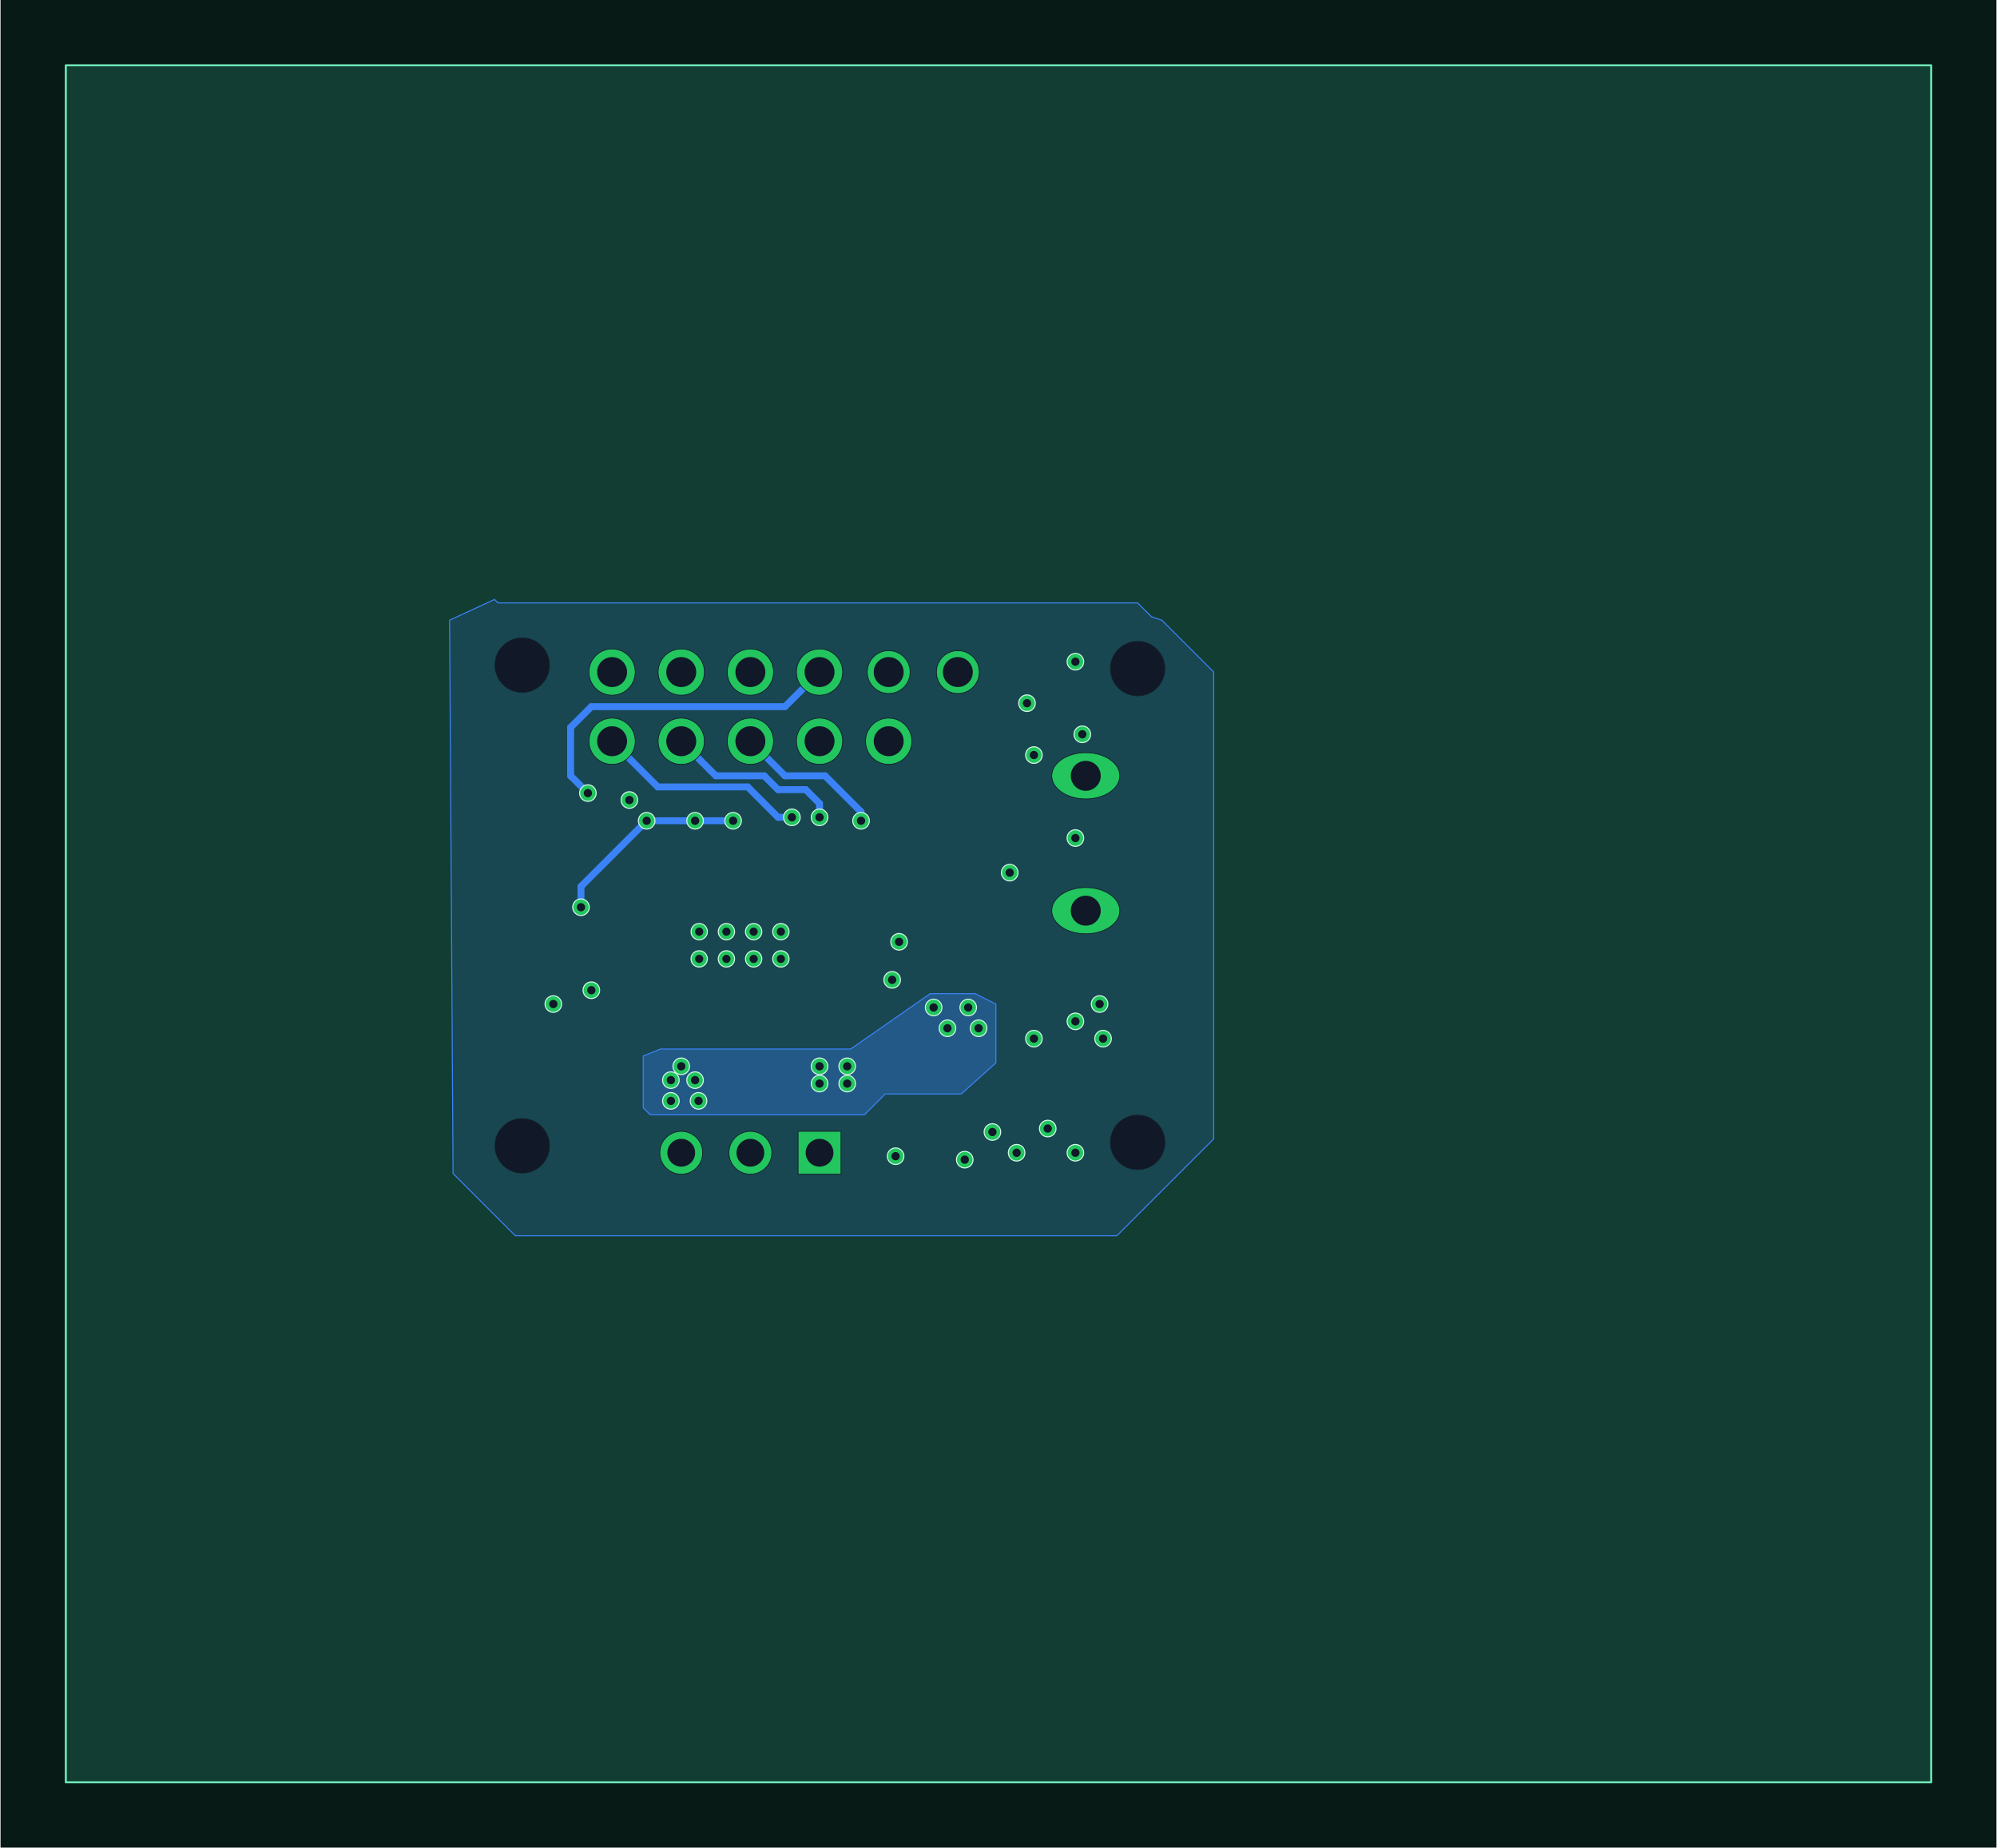
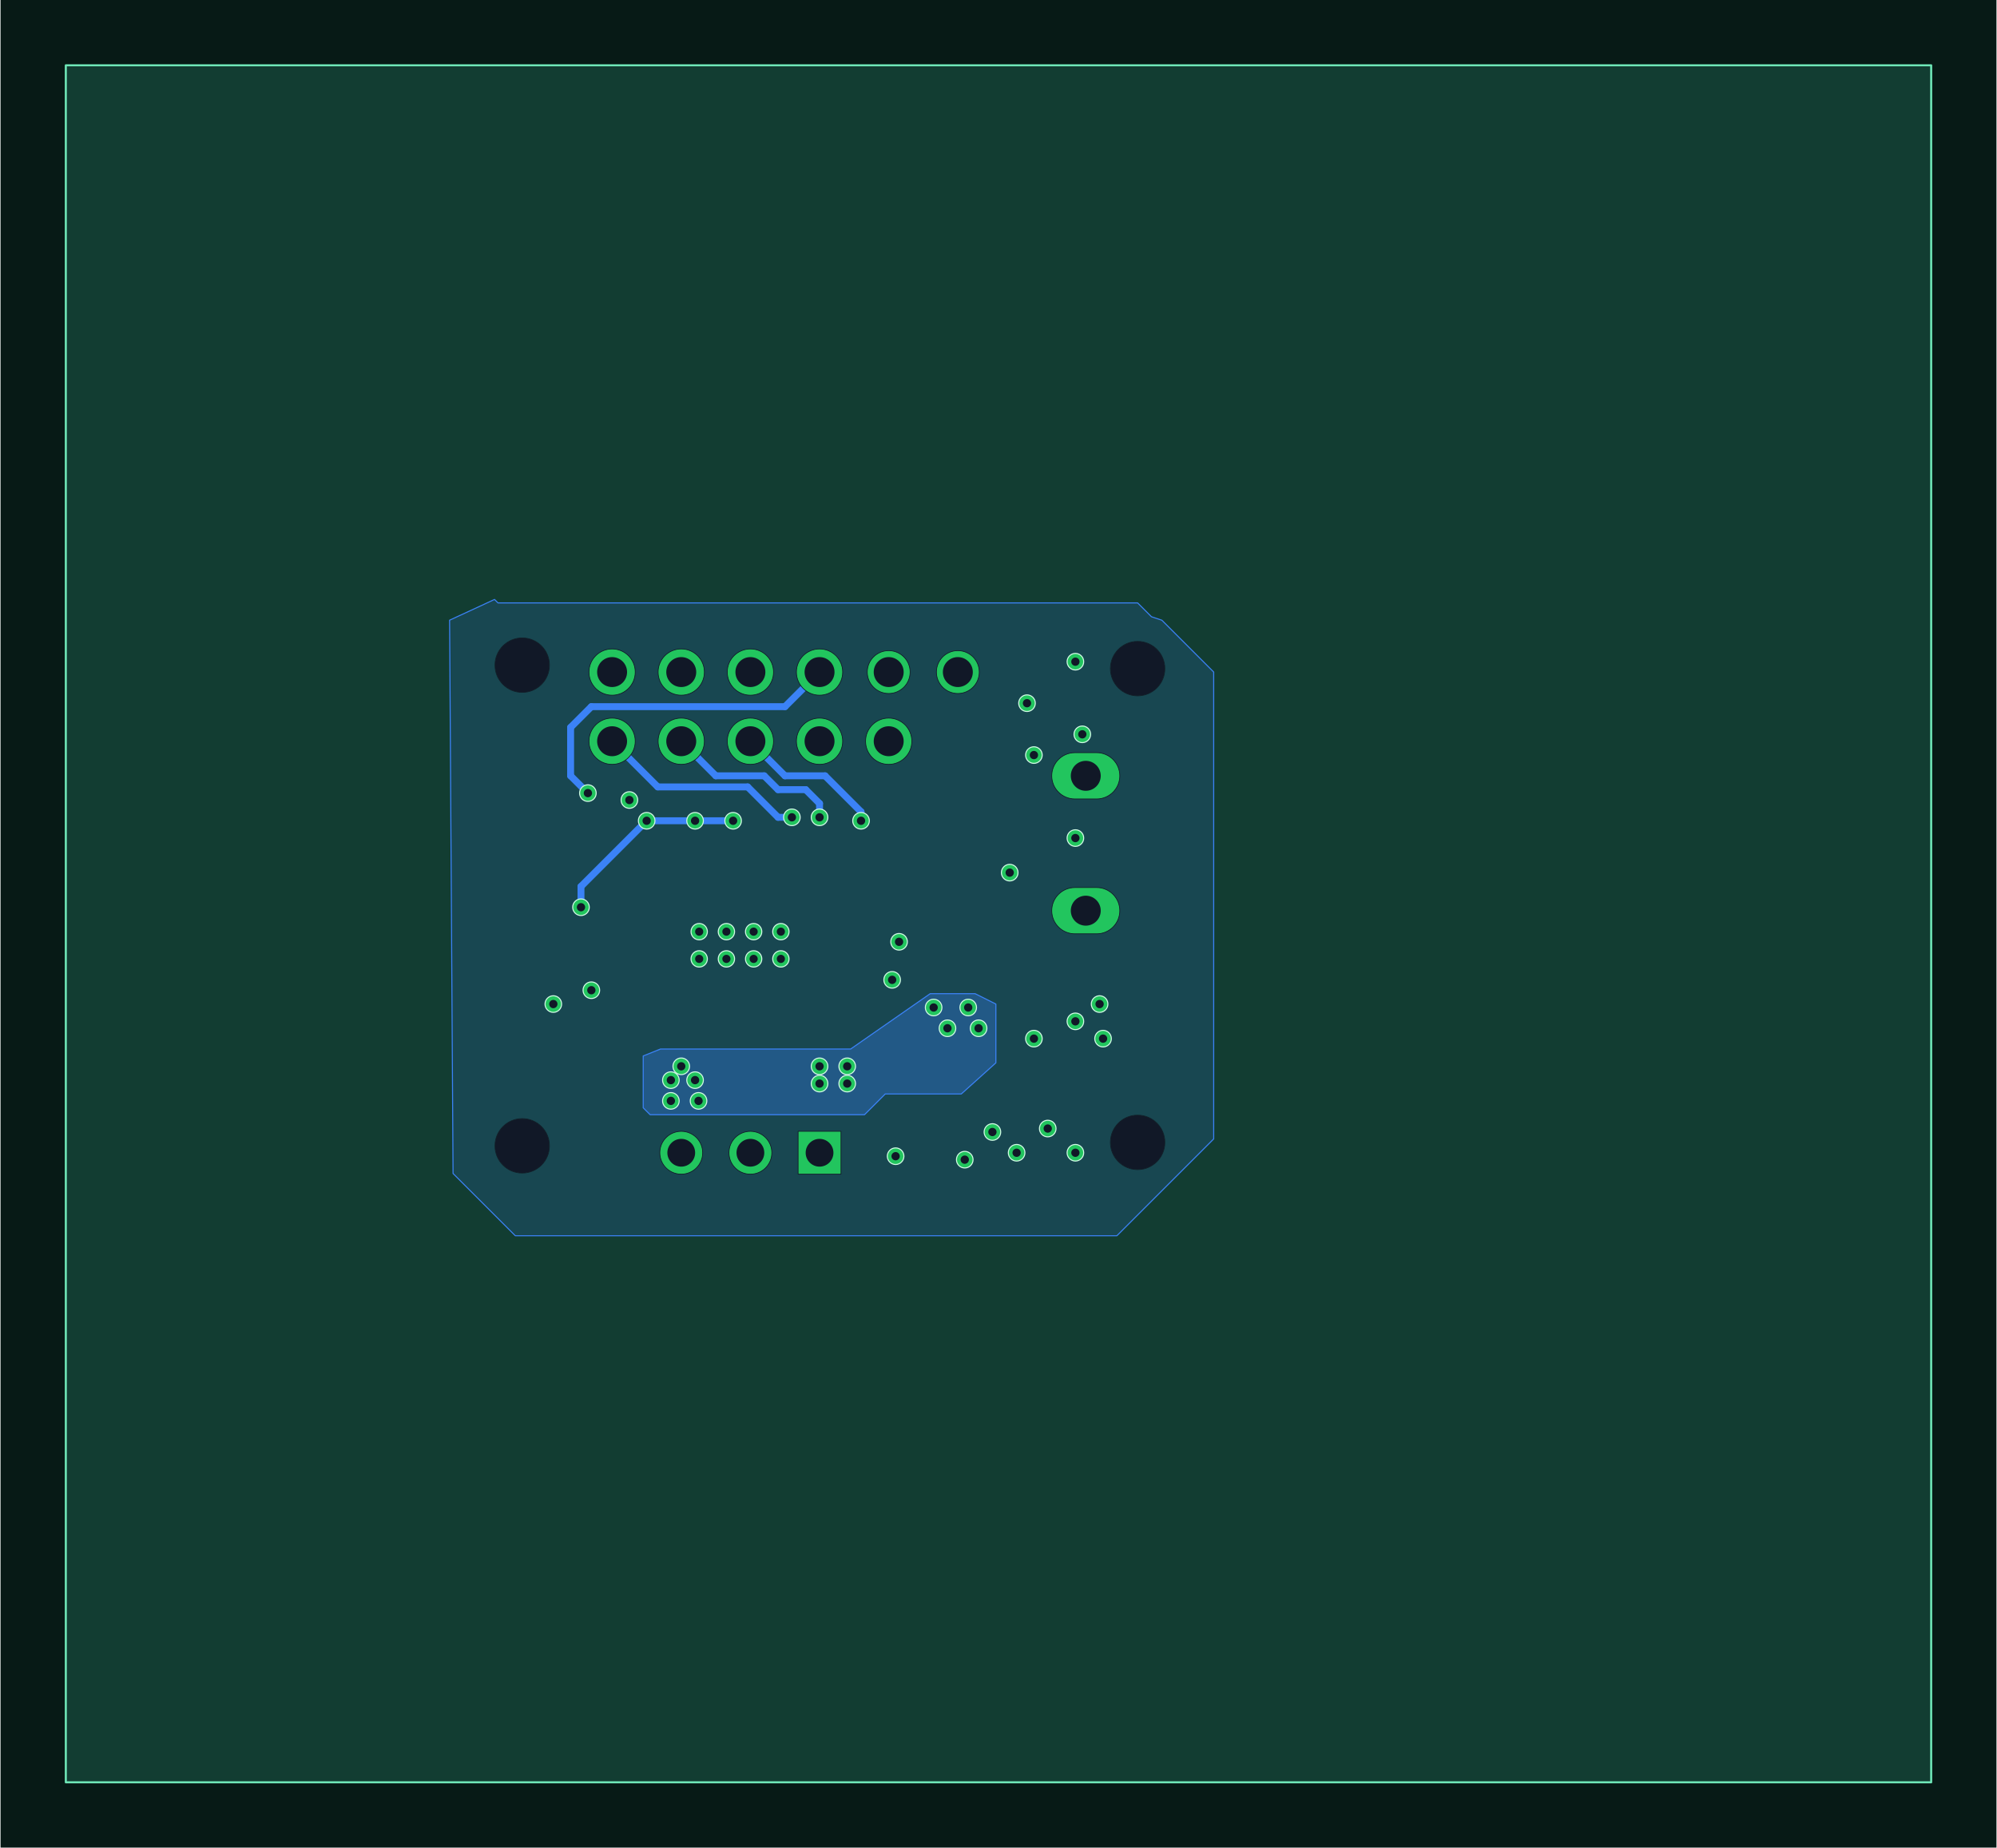
<svg xmlns="http://www.w3.org/2000/svg" width="1000" height="925" viewBox="0 0 2886.415 2671.369" role="img" aria-label="SimpleFOC Mini — bottom copper" class="altium-pcb" data-renderer="altiumts">
  <rect width="100%" height="100%" fill="#071a16" />
  <g stroke-linecap="round" stroke-linejoin="round">
    <polygon data-record="BoardOutline" points="2791.999,2576.953 94.415,2576.953 94.415,94.415 2791.999,94.415 2791.999,2576.953" fill="#123d32" stroke="#6ee7b7" stroke-width="3" />
    <polygon data-record="Polygon" data-layer="BOTTOM" points="1624.415,1776.715 1614.415,1786.715 744.415,1786.715 654.415,1696.715 649.415,896.715 714.415,866.715 719.415,871.715 1644.415,871.715 1664.415,891.715 1679.415,896.715 1754.415,971.715 1754.415,1646.715 1624.415,1776.715" fill="#3b82f6" fill-opacity="0.16" stroke="#3b82f6" stroke-width="1.5" />
    <path data-record="Region" data-layer="BOTTOM" d="M 954.415 1516.715 L 929.415 1526.715 L 929.415 1571.715 L 929.415 1601.715 L 939.415 1611.715 L 969.415 1611.715 L 1249.415 1611.715 L 1279.415 1581.715 L 1389.415 1581.715 L 1439.415 1536.715 L 1439.415 1451.715 L 1409.415 1436.715 L 1344.415 1436.715 L 1229.415 1516.715 L 984.415 1516.715 L 954.415 1516.715 Z" fill="#3b82f6" fill-opacity="0.32" fill-rule="evenodd" stroke="#3b82f6" stroke-width="1.5" />
    <line data-record="Track" data-layer="BOTTOM" x1="1004.415" y1="1186.715" x2="939.415" y2="1186.715" stroke="#3b82f6" stroke-width="10" />
    <line data-record="Track" data-layer="BOTTOM" x1="939.415" y1="1186.715" x2="934.415" y2="1186.715" stroke="#3b82f6" stroke-width="10" />
    <line data-record="Track" data-layer="BOTTOM" x1="934.415" y1="1186.715" x2="839.415" y2="1281.715" stroke="#3b82f6" stroke-width="10" />
    <line data-record="Track" data-layer="BOTTOM" x1="839.415" y1="1281.715" x2="839.415" y2="1311.715" stroke="#3b82f6" stroke-width="10" />
    <line data-record="Track" data-layer="BOTTOM" x1="1004.415" y1="1186.715" x2="1059.415" y2="1186.715" stroke="#3b82f6" stroke-width="10" />
    <line data-record="Track" data-layer="BOTTOM" x1="1184.415" y1="971.715" x2="1134.415" y2="1021.715" stroke="#3b82f6" stroke-width="10" />
    <line data-record="Track" data-layer="BOTTOM" x1="1134.415" y1="1021.715" x2="854.415" y2="1021.715" stroke="#3b82f6" stroke-width="10" />
    <line data-record="Track" data-layer="BOTTOM" x1="854.415" y1="1021.715" x2="824.415" y2="1051.715" stroke="#3b82f6" stroke-width="10" />
    <line data-record="Track" data-layer="BOTTOM" x1="824.415" y1="1051.715" x2="824.415" y2="1121.715" stroke="#3b82f6" stroke-width="10" />
    <line data-record="Track" data-layer="BOTTOM" x1="824.415" y1="1121.715" x2="849.415" y2="1146.715" stroke="#3b82f6" stroke-width="10" />
    <line data-record="Track" data-layer="BOTTOM" x1="984.415" y1="1071.715" x2="1034.415" y2="1121.715" stroke="#3b82f6" stroke-width="10" />
    <line data-record="Track" data-layer="BOTTOM" x1="1034.415" y1="1121.715" x2="1104.415" y2="1121.715" stroke="#3b82f6" stroke-width="10" />
    <line data-record="Track" data-layer="BOTTOM" x1="1104.415" y1="1121.715" x2="1124.415" y2="1141.715" stroke="#3b82f6" stroke-width="10" />
    <line data-record="Track" data-layer="BOTTOM" x1="1124.415" y1="1141.715" x2="1164.415" y2="1141.715" stroke="#3b82f6" stroke-width="10" />
    <line data-record="Track" data-layer="BOTTOM" x1="1164.415" y1="1141.715" x2="1184.415" y2="1161.715" stroke="#3b82f6" stroke-width="10" />
    <line data-record="Track" data-layer="BOTTOM" x1="1184.415" y1="1161.715" x2="1184.415" y2="1181.715" stroke="#3b82f6" stroke-width="10" />
    <line data-record="Track" data-layer="BOTTOM" x1="1144.415" y1="1181.715" x2="1124.415" y2="1181.715" stroke="#3b82f6" stroke-width="10" />
    <line data-record="Track" data-layer="BOTTOM" x1="1124.415" y1="1181.715" x2="1080.465" y2="1137.765" stroke="#3b82f6" stroke-width="10" />
    <line data-record="Track" data-layer="BOTTOM" x1="1080.465" y1="1137.765" x2="950.465" y2="1137.765" stroke="#3b82f6" stroke-width="10" />
    <line data-record="Track" data-layer="BOTTOM" x1="950.465" y1="1137.765" x2="884.415" y2="1071.715" stroke="#3b82f6" stroke-width="10" />
    <line data-record="Track" data-layer="BOTTOM" x1="1084.415" y1="1071.715" x2="1134.415" y2="1121.715" stroke="#3b82f6" stroke-width="10" />
    <line data-record="Track" data-layer="BOTTOM" x1="1134.415" y1="1121.715" x2="1192.413" y2="1121.715" stroke="#3b82f6" stroke-width="10" />
    <line data-record="Track" data-layer="BOTTOM" x1="1192.413" y1="1121.715" x2="1244.415" y2="1173.717" stroke="#3b82f6" stroke-width="10" />
    <line data-record="Track" data-layer="BOTTOM" x1="1244.415" y1="1173.717" x2="1244.415" y2="1186.715" stroke="#3b82f6" stroke-width="10" />
    <g data-record="Pad" data-layer="MULTILAYER">
-       <ellipse cx="884.415" cy="1071.715" rx="33.465" ry="33.465" fill="#22c55e" stroke="#111827" stroke-width="1" transform="rotate(-180 884.4154 1071.715)" />
+       <circle cx="884.415" cy="1071.715" r="33.465" fill="#22c55e" stroke="#111827" stroke-width="1" transform="rotate(-180 884.4154 1071.715)" />
      <circle cx="884.415" cy="1071.715" r="21.654" fill="#111827" />
    </g>
    <g data-record="Pad" data-layer="MULTILAYER">
-       <ellipse cx="884.415" cy="971.715" rx="33.465" ry="33.465" fill="#22c55e" stroke="#111827" stroke-width="1" transform="rotate(-180 884.4154 971.7154)" />
+       <circle cx="884.415" cy="971.715" r="33.465" fill="#22c55e" stroke="#111827" stroke-width="1" transform="rotate(-180 884.4154 971.7154)" />
      <circle cx="884.415" cy="971.715" r="21.654" fill="#111827" />
    </g>
    <g data-record="Pad" data-layer="MULTILAYER">
-       <ellipse cx="984.415" cy="1071.715" rx="33.465" ry="33.465" fill="#22c55e" stroke="#111827" stroke-width="1" transform="rotate(-180 984.4154 1071.715)" />
+       <circle cx="984.415" cy="1071.715" r="33.465" fill="#22c55e" stroke="#111827" stroke-width="1" transform="rotate(-180 984.4154 1071.715)" />
      <circle cx="984.415" cy="1071.715" r="21.654" fill="#111827" />
    </g>
    <g data-record="Pad" data-layer="MULTILAYER">
-       <ellipse cx="984.415" cy="971.715" rx="33.465" ry="33.465" fill="#22c55e" stroke="#111827" stroke-width="1" transform="rotate(-180 984.4154 971.7154)" />
+       <circle cx="984.415" cy="971.715" r="33.465" fill="#22c55e" stroke="#111827" stroke-width="1" transform="rotate(-180 984.4154 971.7154)" />
      <circle cx="984.415" cy="971.715" r="21.654" fill="#111827" />
    </g>
    <g data-record="Pad" data-layer="MULTILAYER">
-       <ellipse cx="1084.415" cy="1071.715" rx="33.465" ry="33.465" fill="#22c55e" stroke="#111827" stroke-width="1" transform="rotate(-180 1084.415 1071.715)" />
+       <circle cx="1084.415" cy="1071.715" r="33.465" fill="#22c55e" stroke="#111827" stroke-width="1" transform="rotate(-180 1084.415 1071.715)" />
      <circle cx="1084.415" cy="1071.715" r="21.654" fill="#111827" />
    </g>
    <g data-record="Pad" data-layer="MULTILAYER">
-       <ellipse cx="1084.415" cy="971.715" rx="33.465" ry="33.465" fill="#22c55e" stroke="#111827" stroke-width="1" transform="rotate(-180 1084.415 971.7154)" />
+       <circle cx="1084.415" cy="971.715" r="33.465" fill="#22c55e" stroke="#111827" stroke-width="1" transform="rotate(-180 1084.415 971.7154)" />
      <circle cx="1084.415" cy="971.715" r="21.654" fill="#111827" />
    </g>
    <g data-record="Pad" data-layer="MULTILAYER">
-       <ellipse cx="1184.415" cy="1071.715" rx="33.465" ry="33.465" fill="#22c55e" stroke="#111827" stroke-width="1" transform="rotate(-180 1184.415 1071.715)" />
+       <circle cx="1184.415" cy="1071.715" r="33.465" fill="#22c55e" stroke="#111827" stroke-width="1" transform="rotate(-180 1184.415 1071.715)" />
      <circle cx="1184.415" cy="1071.715" r="21.654" fill="#111827" />
    </g>
    <g data-record="Pad" data-layer="MULTILAYER">
-       <ellipse cx="1184.415" cy="971.715" rx="33.465" ry="33.465" fill="#22c55e" stroke="#111827" stroke-width="1" transform="rotate(-180 1184.415 971.7154)" />
+       <circle cx="1184.415" cy="971.715" r="33.465" fill="#22c55e" stroke="#111827" stroke-width="1" transform="rotate(-180 1184.415 971.7154)" />
      <circle cx="1184.415" cy="971.715" r="21.654" fill="#111827" />
    </g>
    <g data-record="Pad" data-layer="MULTILAYER">
-       <ellipse cx="1284.415" cy="1071.715" rx="33.465" ry="33.465" fill="#22c55e" stroke="#111827" stroke-width="1" transform="rotate(-180 1284.415 1071.715)" />
+       <circle cx="1284.415" cy="1071.715" r="33.465" fill="#22c55e" stroke="#111827" stroke-width="1" transform="rotate(-180 1284.415 1071.715)" />
      <circle cx="1284.415" cy="1071.715" r="21.654" fill="#111827" />
    </g>
    <g data-record="Pad" data-layer="MULTILAYER">
-       <ellipse cx="1284.415" cy="971.715" rx="31" ry="31" fill="#22c55e" stroke="#111827" stroke-width="1" transform="rotate(-180 1284.415 971.7154)" />
+       <circle cx="1284.415" cy="971.715" r="31" fill="#22c55e" stroke="#111827" stroke-width="1" transform="rotate(-180 1284.415 971.7154)" />
      <circle cx="1284.415" cy="971.715" r="21.654" fill="#111827" />
    </g>
    <g data-record="Pad" data-layer="MULTILAYER">
-       <ellipse cx="984.415" cy="1666.715" rx="31" ry="31" fill="#22c55e" stroke="#111827" stroke-width="1" transform="rotate(-180 984.4154 1666.715)" />
+       <circle cx="984.415" cy="1666.715" r="31" fill="#22c55e" stroke="#111827" stroke-width="1" transform="rotate(-180 984.4154 1666.715)" />
      <circle cx="984.415" cy="1666.715" r="20.079" fill="#111827" />
    </g>
    <g data-record="Pad" data-layer="MULTILAYER">
-       <ellipse cx="1084.415" cy="1666.715" rx="31" ry="31" fill="#22c55e" stroke="#111827" stroke-width="1" transform="rotate(-180 1084.415 1666.715)" />
+       <circle cx="1084.415" cy="1666.715" r="31" fill="#22c55e" stroke="#111827" stroke-width="1" transform="rotate(-180 1084.415 1666.715)" />
      <circle cx="1084.415" cy="1666.715" r="20.079" fill="#111827" />
    </g>
    <g data-record="Pad" data-layer="MULTILAYER">
      <rect x="1153.415" y="1635.715" width="62" height="62" rx="0" fill="#22c55e" stroke="#111827" stroke-width="1" transform="rotate(-180 1184.415 1666.715)" />
      <circle cx="1184.415" cy="1666.715" r="20.079" fill="#111827" />
    </g>
    <g data-record="Pad" data-layer="MULTILAYER">
-       <ellipse cx="1569.414" cy="1121.715" rx="33.465" ry="49.212" fill="#22c55e" stroke="#111827" stroke-width="1" transform="rotate(-90 1569.414 1121.715)" />
+       <rect x="1535.95" y="1072.503" width="66.929" height="98.425" rx="33.465" ry="33.465" fill="#22c55e" stroke="#111827" stroke-width="1" transform="rotate(-90 1569.414 1121.715)" />
      <circle cx="1569.414" cy="1121.715" r="21.654" fill="#111827" />
    </g>
    <g data-record="Pad" data-layer="MULTILAYER">
-       <ellipse cx="1569.415" cy="1316.715" rx="33.465" ry="49.212" fill="#22c55e" stroke="#111827" stroke-width="1" transform="rotate(-90 1569.415 1316.715)" />
+       <rect x="1535.951" y="1267.503" width="66.929" height="98.425" rx="33.465" ry="33.465" fill="#22c55e" stroke="#111827" stroke-width="1" transform="rotate(-90 1569.415 1316.715)" />
      <circle cx="1569.415" cy="1316.715" r="21.654" fill="#111827" />
    </g>
    <g data-record="Pad" data-layer="MULTILAYER">
-       <ellipse cx="1644.415" cy="1651.715" rx="39.37" ry="39.37" fill="#22c55e" stroke="#111827" stroke-width="1" transform="rotate(-180 1644.415 1651.715)" />
+       <circle cx="1644.415" cy="1651.715" r="39.37" fill="#22c55e" stroke="#111827" stroke-width="1" transform="rotate(-180 1644.415 1651.715)" />
      <circle cx="1644.415" cy="1651.715" r="39.37" fill="#111827" />
    </g>
    <g data-record="Pad" data-layer="MULTILAYER">
-       <ellipse cx="754.415" cy="961.715" rx="39.37" ry="39.37" fill="#22c55e" stroke="#111827" stroke-width="1" transform="rotate(-180 754.4154 961.7154)" />
+       <circle cx="754.415" cy="961.715" r="39.37" fill="#22c55e" stroke="#111827" stroke-width="1" transform="rotate(-180 754.4154 961.7154)" />
      <circle cx="754.415" cy="961.715" r="39.37" fill="#111827" />
    </g>
    <g data-record="Pad" data-layer="MULTILAYER">
-       <ellipse cx="754.415" cy="1656.715" rx="39.37" ry="39.37" fill="#22c55e" stroke="#111827" stroke-width="1" transform="rotate(-180 754.4154 1656.715)" />
+       <circle cx="754.415" cy="1656.715" r="39.37" fill="#22c55e" stroke="#111827" stroke-width="1" transform="rotate(-180 754.4154 1656.715)" />
      <circle cx="754.415" cy="1656.715" r="39.37" fill="#111827" />
    </g>
    <g data-record="Pad" data-layer="MULTILAYER">
-       <ellipse cx="1644.415" cy="966.715" rx="39.37" ry="39.37" fill="#22c55e" stroke="#111827" stroke-width="1" transform="rotate(-180 1644.415 966.7154)" />
+       <circle cx="1644.415" cy="966.715" r="39.37" fill="#22c55e" stroke="#111827" stroke-width="1" transform="rotate(-180 1644.415 966.7154)" />
      <circle cx="1644.415" cy="966.715" r="39.37" fill="#111827" />
    </g>
    <g data-record="Pad" data-layer="MULTILAYER">
-       <ellipse cx="1384.415" cy="971.715" rx="31" ry="31" fill="#22c55e" stroke="#111827" stroke-width="1" transform="rotate(-180 1384.415 971.7154)" />
+       <circle cx="1384.415" cy="971.715" r="31" fill="#22c55e" stroke="#111827" stroke-width="1" transform="rotate(-180 1384.415 971.7154)" />
      <circle cx="1384.415" cy="971.715" r="21.654" fill="#111827" />
    </g>
    <g data-record="Via">
      <circle cx="1010.365" cy="1386.405" r="11.811" fill="#22c55e" stroke="#d1fae5" stroke-width="1.5" />
      <circle cx="1010.365" cy="1386.405" r="5.906" fill="#111827" />
    </g>
    <g data-record="Via">
      <circle cx="1010.365" cy="1347.035" r="11.811" fill="#22c55e" stroke="#d1fae5" stroke-width="1.5" />
      <circle cx="1010.365" cy="1347.035" r="5.906" fill="#111827" />
    </g>
    <g data-record="Via">
      <circle cx="1049.735" cy="1386.405" r="11.811" fill="#22c55e" stroke="#d1fae5" stroke-width="1.5" />
      <circle cx="1049.735" cy="1386.405" r="5.906" fill="#111827" />
    </g>
    <g data-record="Via">
      <circle cx="1049.735" cy="1347.035" r="11.811" fill="#22c55e" stroke="#d1fae5" stroke-width="1.5" />
      <circle cx="1049.735" cy="1347.035" r="5.906" fill="#111827" />
    </g>
    <g data-record="Via">
      <circle cx="1089.105" cy="1386.405" r="11.811" fill="#22c55e" stroke="#d1fae5" stroke-width="1.5" />
      <circle cx="1089.105" cy="1386.405" r="5.906" fill="#111827" />
    </g>
    <g data-record="Via">
      <circle cx="1089.105" cy="1347.035" r="11.811" fill="#22c55e" stroke="#d1fae5" stroke-width="1.5" />
      <circle cx="1089.105" cy="1347.035" r="5.906" fill="#111827" />
    </g>
    <g data-record="Via">
      <circle cx="1128.475" cy="1386.405" r="11.811" fill="#22c55e" stroke="#d1fae5" stroke-width="1.5" />
      <circle cx="1128.475" cy="1386.405" r="5.906" fill="#111827" />
    </g>
    <g data-record="Via">
      <circle cx="1128.475" cy="1347.035" r="11.811" fill="#22c55e" stroke="#d1fae5" stroke-width="1.5" />
      <circle cx="1128.475" cy="1347.035" r="5.906" fill="#111827" />
    </g>
    <g data-record="Via">
      <circle cx="984.415" cy="1541.715" r="12" fill="#22c55e" stroke="#d1fae5" stroke-width="1.5" />
      <circle cx="984.415" cy="1541.715" r="6" fill="#111827" />
    </g>
    <g data-record="Via">
      <circle cx="969.415" cy="1591.715" r="12" fill="#22c55e" stroke="#d1fae5" stroke-width="1.5" />
      <circle cx="969.415" cy="1591.715" r="6" fill="#111827" />
    </g>
    <g data-record="Via">
      <circle cx="1004.415" cy="1561.715" r="12" fill="#22c55e" stroke="#d1fae5" stroke-width="1.5" />
      <circle cx="1004.415" cy="1561.715" r="6" fill="#111827" />
    </g>
    <g data-record="Via">
      <circle cx="1224.415" cy="1541.715" r="12" fill="#22c55e" stroke="#d1fae5" stroke-width="1.5" />
      <circle cx="1224.415" cy="1541.715" r="6" fill="#111827" />
    </g>
    <g data-record="Via">
      <circle cx="1224.415" cy="1566.715" r="12" fill="#22c55e" stroke="#d1fae5" stroke-width="1.5" />
      <circle cx="1224.415" cy="1566.715" r="6" fill="#111827" />
    </g>
    <g data-record="Via">
      <circle cx="1184.415" cy="1541.715" r="12" fill="#22c55e" stroke="#d1fae5" stroke-width="1.5" />
      <circle cx="1184.415" cy="1541.715" r="6" fill="#111827" />
    </g>
    <g data-record="Via">
      <circle cx="1184.415" cy="1566.715" r="12" fill="#22c55e" stroke="#d1fae5" stroke-width="1.5" />
      <circle cx="1184.415" cy="1566.715" r="6" fill="#111827" />
    </g>
    <g data-record="Via">
      <circle cx="969.415" cy="1561.715" r="12" fill="#22c55e" stroke="#d1fae5" stroke-width="1.5" />
      <circle cx="969.415" cy="1561.715" r="6" fill="#111827" />
    </g>
    <g data-record="Via">
      <circle cx="1004.415" cy="1186.715" r="12" fill="#22c55e" stroke="#d1fae5" stroke-width="1.5" />
      <circle cx="1004.415" cy="1186.715" r="6" fill="#111827" />
    </g>
    <g data-record="Via">
      <circle cx="1059.415" cy="1186.715" r="12" fill="#22c55e" stroke="#d1fae5" stroke-width="1.5" />
      <circle cx="1059.415" cy="1186.715" r="6" fill="#111827" />
    </g>
    <g data-record="Via">
      <circle cx="934.415" cy="1186.715" r="12" fill="#22c55e" stroke="#d1fae5" stroke-width="1.5" />
      <circle cx="934.415" cy="1186.715" r="6" fill="#111827" />
    </g>
    <g data-record="Via">
      <circle cx="1144.415" cy="1181.715" r="12" fill="#22c55e" stroke="#d1fae5" stroke-width="1.5" />
      <circle cx="1144.415" cy="1181.715" r="6" fill="#111827" />
    </g>
    <g data-record="Via">
      <circle cx="1184.415" cy="1181.715" r="12" fill="#22c55e" stroke="#d1fae5" stroke-width="1.5" />
      <circle cx="1184.415" cy="1181.715" r="6" fill="#111827" />
    </g>
    <g data-record="Via">
      <circle cx="1244.415" cy="1186.715" r="12" fill="#22c55e" stroke="#d1fae5" stroke-width="1.5" />
      <circle cx="1244.415" cy="1186.715" r="6" fill="#111827" />
    </g>
    <g data-record="Via">
      <circle cx="1564.415" cy="1061.715" r="12" fill="#22c55e" stroke="#d1fae5" stroke-width="1.5" />
      <circle cx="1564.415" cy="1061.715" r="6" fill="#111827" />
    </g>
    <g data-record="Via">
      <circle cx="1514.415" cy="1631.715" r="12" fill="#22c55e" stroke="#d1fae5" stroke-width="1.5" />
      <circle cx="1514.415" cy="1631.715" r="6" fill="#111827" />
    </g>
    <g data-record="Via">
      <circle cx="1554.415" cy="1476.715" r="12" fill="#22c55e" stroke="#d1fae5" stroke-width="1.5" />
      <circle cx="1554.415" cy="1476.715" r="6" fill="#111827" />
    </g>
    <g data-record="Via">
      <circle cx="839.415" cy="1311.715" r="12" fill="#22c55e" stroke="#d1fae5" stroke-width="1.5" />
      <circle cx="839.415" cy="1311.715" r="6" fill="#111827" />
    </g>
    <g data-record="Via">
      <circle cx="1494.415" cy="1501.715" r="12" fill="#22c55e" stroke="#d1fae5" stroke-width="1.5" />
      <circle cx="1494.415" cy="1501.715" r="6" fill="#111827" />
    </g>
    <g data-record="Via">
      <circle cx="1554.415" cy="1666.715" r="12" fill="#22c55e" stroke="#d1fae5" stroke-width="1.5" />
      <circle cx="1554.415" cy="1666.715" r="6" fill="#111827" />
    </g>
    <g data-record="Via">
      <circle cx="1589.415" cy="1451.715" r="12" fill="#22c55e" stroke="#d1fae5" stroke-width="1.5" />
      <circle cx="1589.415" cy="1451.715" r="6" fill="#111827" />
    </g>
    <g data-record="Via">
      <circle cx="1594.415" cy="1501.715" r="12" fill="#22c55e" stroke="#d1fae5" stroke-width="1.5" />
      <circle cx="1594.415" cy="1501.715" r="6" fill="#111827" />
    </g>
    <g data-record="Via">
      <circle cx="1469.415" cy="1666.715" r="12" fill="#22c55e" stroke="#d1fae5" stroke-width="1.5" />
      <circle cx="1469.415" cy="1666.715" r="6" fill="#111827" />
    </g>
    <g data-record="Via">
      <circle cx="1484.415" cy="1016.715" r="12" fill="#22c55e" stroke="#d1fae5" stroke-width="1.5" />
      <circle cx="1484.415" cy="1016.715" r="6" fill="#111827" />
    </g>
    <g data-record="Via">
      <circle cx="1554.415" cy="1211.715" r="12" fill="#22c55e" stroke="#d1fae5" stroke-width="1.5" />
      <circle cx="1554.415" cy="1211.715" r="6" fill="#111827" />
    </g>
    <g data-record="Via">
      <circle cx="854.415" cy="1431.715" r="12" fill="#22c55e" stroke="#d1fae5" stroke-width="1.5" />
      <circle cx="854.415" cy="1431.715" r="6" fill="#111827" />
    </g>
    <g data-record="Via">
      <circle cx="1299.415" cy="1361.715" r="12" fill="#22c55e" stroke="#d1fae5" stroke-width="1.5" />
      <circle cx="1299.415" cy="1361.715" r="6" fill="#111827" />
    </g>
    <g data-record="Via">
      <circle cx="1434.415" cy="1636.715" r="12" fill="#22c55e" stroke="#d1fae5" stroke-width="1.5" />
      <circle cx="1434.415" cy="1636.715" r="6" fill="#111827" />
    </g>
    <g data-record="Via">
      <circle cx="1394.415" cy="1676.715" r="12" fill="#22c55e" stroke="#d1fae5" stroke-width="1.5" />
      <circle cx="1394.415" cy="1676.715" r="6" fill="#111827" />
    </g>
    <g data-record="Via">
      <circle cx="849.415" cy="1146.715" r="12" fill="#22c55e" stroke="#d1fae5" stroke-width="1.5" />
      <circle cx="849.415" cy="1146.715" r="6" fill="#111827" />
    </g>
    <g data-record="Via">
      <circle cx="909.415" cy="1156.715" r="12" fill="#22c55e" stroke="#d1fae5" stroke-width="1.5" />
      <circle cx="909.415" cy="1156.715" r="6" fill="#111827" />
    </g>
    <g data-record="Via">
      <circle cx="1294.415" cy="1671.715" r="12" fill="#22c55e" stroke="#d1fae5" stroke-width="1.5" />
      <circle cx="1294.415" cy="1671.715" r="6" fill="#111827" />
    </g>
    <g data-record="Via">
      <circle cx="1554.415" cy="956.715" r="12" fill="#22c55e" stroke="#d1fae5" stroke-width="1.5" />
      <circle cx="1554.415" cy="956.715" r="6" fill="#111827" />
    </g>
    <g data-record="Via">
      <circle cx="799.415" cy="1451.715" r="12" fill="#22c55e" stroke="#d1fae5" stroke-width="1.5" />
      <circle cx="799.415" cy="1451.715" r="6" fill="#111827" />
    </g>
    <g data-record="Via">
      <circle cx="1459.415" cy="1261.715" r="12" fill="#22c55e" stroke="#d1fae5" stroke-width="1.5" />
      <circle cx="1459.415" cy="1261.715" r="6" fill="#111827" />
    </g>
    <g data-record="Via">
      <circle cx="1494.415" cy="1091.715" r="12" fill="#22c55e" stroke="#d1fae5" stroke-width="1.5" />
      <circle cx="1494.415" cy="1091.715" r="6" fill="#111827" />
    </g>
    <g data-record="Via">
      <circle cx="1289.415" cy="1416.715" r="12" fill="#22c55e" stroke="#d1fae5" stroke-width="1.5" />
      <circle cx="1289.415" cy="1416.715" r="6" fill="#111827" />
    </g>
    <g data-record="Via">
      <circle cx="1399.415" cy="1456.715" r="12" fill="#22c55e" stroke="#d1fae5" stroke-width="1.5" />
      <circle cx="1399.415" cy="1456.715" r="6" fill="#111827" />
    </g>
    <g data-record="Via">
      <circle cx="1349.415" cy="1456.715" r="12" fill="#22c55e" stroke="#d1fae5" stroke-width="1.5" />
      <circle cx="1349.415" cy="1456.715" r="6" fill="#111827" />
    </g>
    <g data-record="Via">
      <circle cx="1414.415" cy="1486.715" r="12" fill="#22c55e" stroke="#d1fae5" stroke-width="1.5" />
      <circle cx="1414.415" cy="1486.715" r="6" fill="#111827" />
    </g>
    <g data-record="Via">
      <circle cx="1369.415" cy="1486.715" r="12" fill="#22c55e" stroke="#d1fae5" stroke-width="1.5" />
      <circle cx="1369.415" cy="1486.715" r="6" fill="#111827" />
    </g>
    <g data-record="Via">
      <circle cx="1009.415" cy="1591.715" r="12" fill="#22c55e" stroke="#d1fae5" stroke-width="1.5" />
      <circle cx="1009.415" cy="1591.715" r="6" fill="#111827" />
    </g>
  </g>
</svg>
